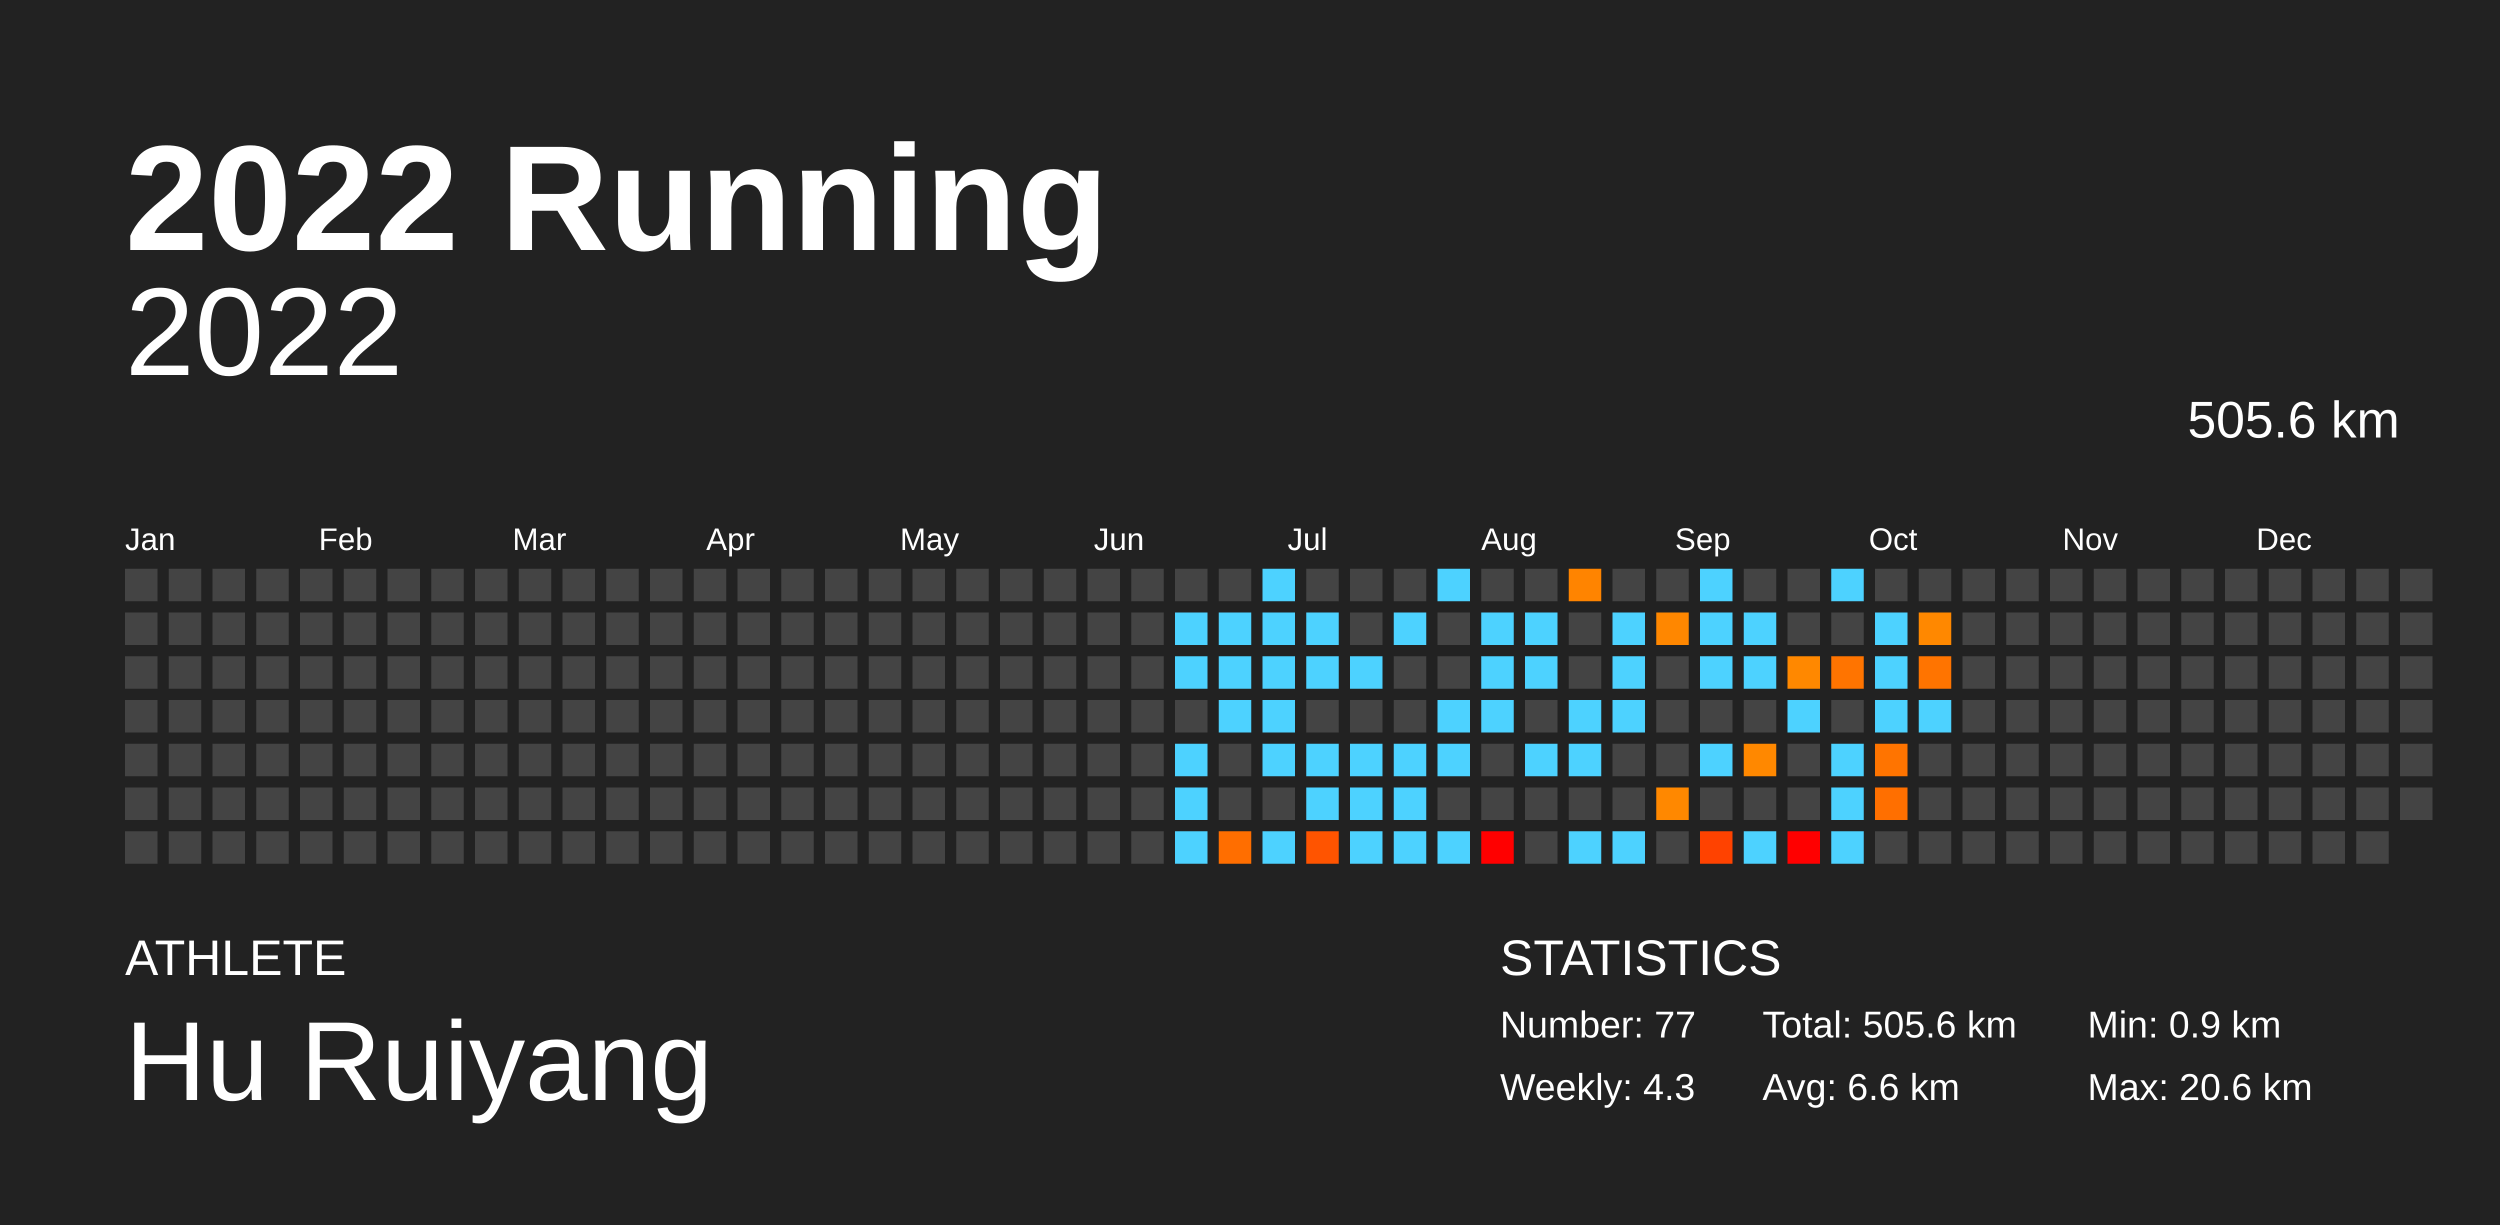
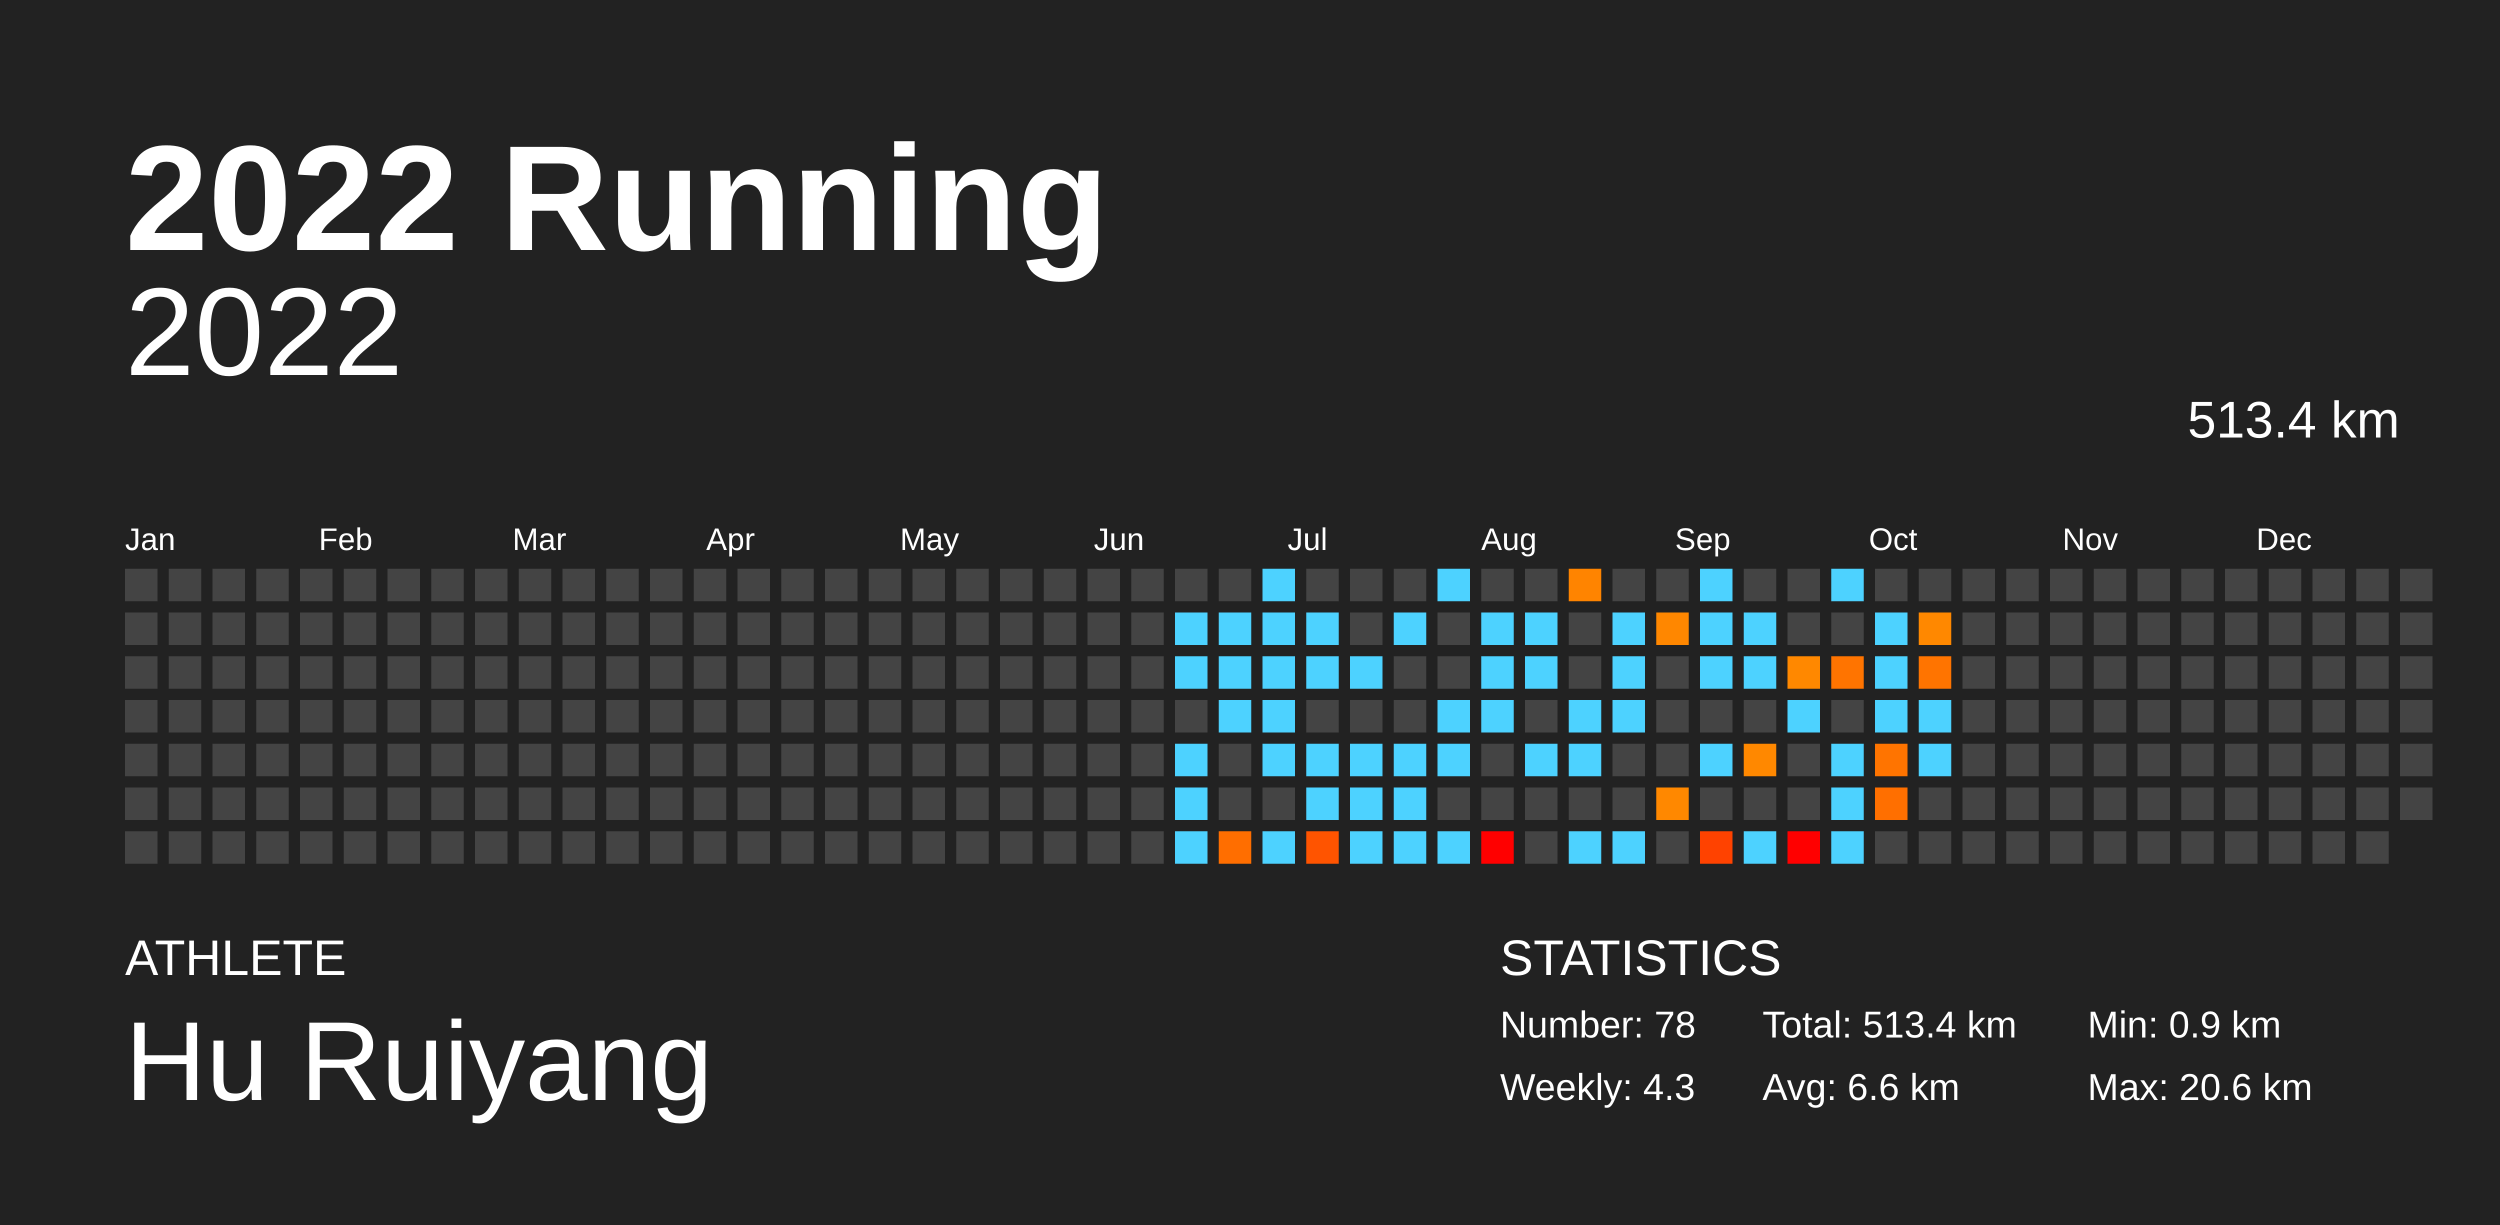
<svg xmlns="http://www.w3.org/2000/svg" baseProfile="full" height="98mm" version="1.1" viewBox="0,0,200,98" width="200mm">
  <defs />
  <rect fill="#222222" height="98" width="200" x="0" y="0" />
  <text fill="#FFFFFF" style="font-size:12px; font-family:Arial; font-weight:bold;" x="10" y="20">2022 Running</text>
  <text fill="#FFFFFF" style="font-size:4px; font-family:Arial" x="10" y="78">ATHLETE</text>
  <text fill="#FFFFFF" style="font-size:9px; font-family:Arial" x="10" y="88">Hu Ruiyang</text>
  <text fill="#FFFFFF" style="font-size:4px; font-family:Arial" x="120" y="78">STATISTICS</text>
-   <text fill="#FFFFFF" style="font-size:3px; font-family:Arial" x="120" y="83">Number: 77</text>
+   <text fill="#FFFFFF" style="font-size:3px; font-family:Arial" x="120" y="83">Number: 78</text>
  <text fill="#FFFFFF" style="font-size:3px; font-family:Arial" x="120" y="88">Weekly: 4.3</text>
-   <text fill="#FFFFFF" style="font-size:3px; font-family:Arial" x="141" y="83">Total: 505.6 km</text>
+   <text fill="#FFFFFF" style="font-size:3px; font-family:Arial" x="141" y="83">Total: 513.4 km</text>
  <text fill="#FFFFFF" style="font-size:3px; font-family:Arial" x="141" y="88">Avg: 6.6 km</text>
  <text fill="#FFFFFF" style="font-size:3px; font-family:Arial" x="167" y="83">Min: 0.9 km</text>
  <text fill="#FFFFFF" style="font-size:3px; font-family:Arial" x="167" y="88">Max: 20.6 km</text>
  <text alignment-baseline="hanging" fill="#FFFFFF" style="font-size:10.0px; font-family:Arial;" x="10" y="30">2022</text>
-   <text alignment-baseline="hanging" fill="#FFFFFF" style="font-size:4.125px; font-family:Arial;" x="175" y="35">505.6 km</text>
+   <text alignment-baseline="hanging" fill="#FFFFFF" style="font-size:4.125px; font-family:Arial;" x="175" y="35">513.4 km</text>
  <text fill="#FFFFFF" style="font-size:2.5px; font-family:Arial" x="10.0" y="44">Jan</text>
  <text fill="#FFFFFF" style="font-size:2.5px; font-family:Arial" x="25.5" y="44">Feb</text>
  <text fill="#FFFFFF" style="font-size:2.5px; font-family:Arial" x="41.0" y="44">Mar</text>
  <text fill="#FFFFFF" style="font-size:2.5px; font-family:Arial" x="56.5" y="44">Apr</text>
  <text fill="#FFFFFF" style="font-size:2.5px; font-family:Arial" x="72.0" y="44">May</text>
  <text fill="#FFFFFF" style="font-size:2.5px; font-family:Arial" x="87.5" y="44">Jun</text>
  <text fill="#FFFFFF" style="font-size:2.5px; font-family:Arial" x="103.0" y="44">Jul</text>
  <text fill="#FFFFFF" style="font-size:2.5px; font-family:Arial" x="118.5" y="44">Aug</text>
  <text fill="#FFFFFF" style="font-size:2.5px; font-family:Arial" x="134.0" y="44">Sep</text>
  <text fill="#FFFFFF" style="font-size:2.5px; font-family:Arial" x="149.5" y="44">Oct</text>
  <text fill="#FFFFFF" style="font-size:2.5px; font-family:Arial" x="165.0" y="44">Nov</text>
  <text fill="#FFFFFF" style="font-size:2.5px; font-family:Arial" x="180.5" y="44">Dec</text>
  <rect fill="#444444" height="2.6" width="2.6" x="10.0" y="45.5" />
  <rect fill="#444444" height="2.6" width="2.6" x="10.0" y="49.0" />
  <rect fill="#444444" height="2.6" width="2.6" x="10.0" y="52.5" />
  <rect fill="#444444" height="2.6" width="2.6" x="10.0" y="56.0" />
  <rect fill="#444444" height="2.6" width="2.6" x="10.0" y="59.5" />
  <rect fill="#444444" height="2.6" width="2.6" x="10.0" y="63.0" />
  <rect fill="#444444" height="2.6" width="2.6" x="10.0" y="66.5" />
  <rect fill="#444444" height="2.6" width="2.6" x="13.5" y="45.5" />
  <rect fill="#444444" height="2.6" width="2.6" x="13.5" y="49.0" />
  <rect fill="#444444" height="2.6" width="2.6" x="13.5" y="52.5" />
  <rect fill="#444444" height="2.6" width="2.6" x="13.5" y="56.0" />
  <rect fill="#444444" height="2.6" width="2.6" x="13.5" y="59.5" />
  <rect fill="#444444" height="2.6" width="2.6" x="13.5" y="63.0" />
  <rect fill="#444444" height="2.6" width="2.6" x="13.5" y="66.5" />
  <rect fill="#444444" height="2.6" width="2.6" x="17.0" y="45.5" />
  <rect fill="#444444" height="2.6" width="2.6" x="17.0" y="49.0" />
  <rect fill="#444444" height="2.6" width="2.6" x="17.0" y="52.5" />
  <rect fill="#444444" height="2.6" width="2.6" x="17.0" y="56.0" />
  <rect fill="#444444" height="2.6" width="2.6" x="17.0" y="59.5" />
  <rect fill="#444444" height="2.6" width="2.6" x="17.0" y="63.0" />
  <rect fill="#444444" height="2.6" width="2.6" x="17.0" y="66.5" />
  <rect fill="#444444" height="2.6" width="2.6" x="20.5" y="45.5" />
  <rect fill="#444444" height="2.6" width="2.6" x="20.5" y="49.0" />
  <rect fill="#444444" height="2.6" width="2.6" x="20.5" y="52.5" />
  <rect fill="#444444" height="2.6" width="2.6" x="20.5" y="56.0" />
  <rect fill="#444444" height="2.6" width="2.6" x="20.5" y="59.5" />
  <rect fill="#444444" height="2.6" width="2.6" x="20.5" y="63.0" />
  <rect fill="#444444" height="2.6" width="2.6" x="20.5" y="66.5" />
  <rect fill="#444444" height="2.6" width="2.6" x="24.0" y="45.5" />
  <rect fill="#444444" height="2.6" width="2.6" x="24.0" y="49.0" />
  <rect fill="#444444" height="2.6" width="2.6" x="24.0" y="52.5" />
  <rect fill="#444444" height="2.6" width="2.6" x="24.0" y="56.0" />
  <rect fill="#444444" height="2.6" width="2.6" x="24.0" y="59.5" />
  <rect fill="#444444" height="2.6" width="2.6" x="24.0" y="63.0" />
  <rect fill="#444444" height="2.6" width="2.6" x="24.0" y="66.5" />
  <rect fill="#444444" height="2.6" width="2.6" x="27.5" y="45.5" />
  <rect fill="#444444" height="2.6" width="2.6" x="27.5" y="49.0" />
  <rect fill="#444444" height="2.6" width="2.6" x="27.5" y="52.5" />
  <rect fill="#444444" height="2.6" width="2.6" x="27.5" y="56.0" />
  <rect fill="#444444" height="2.6" width="2.6" x="27.5" y="59.5" />
  <rect fill="#444444" height="2.6" width="2.6" x="27.5" y="63.0" />
  <rect fill="#444444" height="2.6" width="2.6" x="27.5" y="66.5" />
  <rect fill="#444444" height="2.6" width="2.6" x="31.0" y="45.5" />
  <rect fill="#444444" height="2.6" width="2.6" x="31.0" y="49.0" />
  <rect fill="#444444" height="2.6" width="2.6" x="31.0" y="52.5" />
  <rect fill="#444444" height="2.6" width="2.6" x="31.0" y="56.0" />
  <rect fill="#444444" height="2.6" width="2.6" x="31.0" y="59.5" />
  <rect fill="#444444" height="2.6" width="2.6" x="31.0" y="63.0" />
  <rect fill="#444444" height="2.6" width="2.6" x="31.0" y="66.5" />
  <rect fill="#444444" height="2.6" width="2.6" x="34.5" y="45.5" />
  <rect fill="#444444" height="2.6" width="2.6" x="34.5" y="49.0" />
  <rect fill="#444444" height="2.6" width="2.6" x="34.5" y="52.5" />
  <rect fill="#444444" height="2.6" width="2.6" x="34.5" y="56.0" />
  <rect fill="#444444" height="2.6" width="2.6" x="34.5" y="59.5" />
  <rect fill="#444444" height="2.6" width="2.6" x="34.5" y="63.0" />
  <rect fill="#444444" height="2.6" width="2.6" x="34.5" y="66.5" />
  <rect fill="#444444" height="2.6" width="2.6" x="38.0" y="45.5" />
  <rect fill="#444444" height="2.6" width="2.6" x="38.0" y="49.0" />
  <rect fill="#444444" height="2.6" width="2.6" x="38.0" y="52.5" />
  <rect fill="#444444" height="2.6" width="2.6" x="38.0" y="56.0" />
  <rect fill="#444444" height="2.6" width="2.6" x="38.0" y="59.5" />
  <rect fill="#444444" height="2.6" width="2.6" x="38.0" y="63.0" />
  <rect fill="#444444" height="2.6" width="2.6" x="38.0" y="66.5" />
  <rect fill="#444444" height="2.6" width="2.6" x="41.5" y="45.5" />
  <rect fill="#444444" height="2.6" width="2.6" x="41.5" y="49.0" />
  <rect fill="#444444" height="2.6" width="2.6" x="41.5" y="52.5" />
  <rect fill="#444444" height="2.6" width="2.6" x="41.5" y="56.0" />
  <rect fill="#444444" height="2.6" width="2.6" x="41.5" y="59.5" />
  <rect fill="#444444" height="2.6" width="2.6" x="41.5" y="63.0" />
  <rect fill="#444444" height="2.6" width="2.6" x="41.5" y="66.5" />
  <rect fill="#444444" height="2.6" width="2.6" x="45.0" y="45.5" />
  <rect fill="#444444" height="2.6" width="2.6" x="45.0" y="49.0" />
  <rect fill="#444444" height="2.6" width="2.6" x="45.0" y="52.5" />
  <rect fill="#444444" height="2.6" width="2.6" x="45.0" y="56.0" />
  <rect fill="#444444" height="2.6" width="2.6" x="45.0" y="59.5" />
  <rect fill="#444444" height="2.6" width="2.6" x="45.0" y="63.0" />
  <rect fill="#444444" height="2.6" width="2.6" x="45.0" y="66.5" />
  <rect fill="#444444" height="2.6" width="2.6" x="48.5" y="45.5" />
  <rect fill="#444444" height="2.6" width="2.6" x="48.5" y="49.0" />
  <rect fill="#444444" height="2.6" width="2.6" x="48.5" y="52.5" />
  <rect fill="#444444" height="2.6" width="2.6" x="48.5" y="56.0" />
  <rect fill="#444444" height="2.6" width="2.6" x="48.5" y="59.5" />
  <rect fill="#444444" height="2.6" width="2.6" x="48.5" y="63.0" />
  <rect fill="#444444" height="2.6" width="2.6" x="48.5" y="66.5" />
  <rect fill="#444444" height="2.6" width="2.6" x="52.0" y="45.5" />
  <rect fill="#444444" height="2.6" width="2.6" x="52.0" y="49.0" />
  <rect fill="#444444" height="2.6" width="2.6" x="52.0" y="52.5" />
  <rect fill="#444444" height="2.6" width="2.6" x="52.0" y="56.0" />
  <rect fill="#444444" height="2.6" width="2.6" x="52.0" y="59.5" />
  <rect fill="#444444" height="2.6" width="2.6" x="52.0" y="63.0" />
  <rect fill="#444444" height="2.6" width="2.6" x="52.0" y="66.5" />
  <rect fill="#444444" height="2.6" width="2.6" x="55.5" y="45.5" />
  <rect fill="#444444" height="2.6" width="2.6" x="55.5" y="49.0" />
  <rect fill="#444444" height="2.6" width="2.6" x="55.5" y="52.5" />
  <rect fill="#444444" height="2.6" width="2.6" x="55.5" y="56.0" />
  <rect fill="#444444" height="2.6" width="2.6" x="55.5" y="59.5" />
  <rect fill="#444444" height="2.6" width="2.6" x="55.5" y="63.0" />
  <rect fill="#444444" height="2.6" width="2.6" x="55.5" y="66.5" />
  <rect fill="#444444" height="2.6" width="2.6" x="59.0" y="45.5" />
  <rect fill="#444444" height="2.6" width="2.6" x="59.0" y="49.0" />
  <rect fill="#444444" height="2.6" width="2.6" x="59.0" y="52.5" />
  <rect fill="#444444" height="2.6" width="2.6" x="59.0" y="56.0" />
  <rect fill="#444444" height="2.6" width="2.6" x="59.0" y="59.5" />
  <rect fill="#444444" height="2.6" width="2.6" x="59.0" y="63.0" />
  <rect fill="#444444" height="2.6" width="2.6" x="59.0" y="66.5" />
  <rect fill="#444444" height="2.6" width="2.6" x="62.5" y="45.5" />
  <rect fill="#444444" height="2.6" width="2.6" x="62.5" y="49.0" />
  <rect fill="#444444" height="2.6" width="2.6" x="62.5" y="52.5" />
  <rect fill="#444444" height="2.6" width="2.6" x="62.5" y="56.0" />
  <rect fill="#444444" height="2.6" width="2.6" x="62.5" y="59.5" />
  <rect fill="#444444" height="2.6" width="2.6" x="62.5" y="63.0" />
  <rect fill="#444444" height="2.6" width="2.6" x="62.5" y="66.5" />
  <rect fill="#444444" height="2.6" width="2.6" x="66.0" y="45.5" />
  <rect fill="#444444" height="2.6" width="2.6" x="66.0" y="49.0" />
  <rect fill="#444444" height="2.6" width="2.6" x="66.0" y="52.5" />
  <rect fill="#444444" height="2.6" width="2.6" x="66.0" y="56.0" />
  <rect fill="#444444" height="2.6" width="2.6" x="66.0" y="59.5" />
  <rect fill="#444444" height="2.6" width="2.6" x="66.0" y="63.0" />
  <rect fill="#444444" height="2.6" width="2.6" x="66.0" y="66.5" />
  <rect fill="#444444" height="2.6" width="2.6" x="69.5" y="45.5" />
  <rect fill="#444444" height="2.6" width="2.6" x="69.5" y="49.0" />
  <rect fill="#444444" height="2.6" width="2.6" x="69.5" y="52.5" />
  <rect fill="#444444" height="2.6" width="2.6" x="69.5" y="56.0" />
  <rect fill="#444444" height="2.6" width="2.6" x="69.5" y="59.5" />
  <rect fill="#444444" height="2.6" width="2.6" x="69.5" y="63.0" />
  <rect fill="#444444" height="2.6" width="2.6" x="69.5" y="66.5" />
  <rect fill="#444444" height="2.6" width="2.6" x="73.0" y="45.5" />
  <rect fill="#444444" height="2.6" width="2.6" x="73.0" y="49.0" />
  <rect fill="#444444" height="2.6" width="2.6" x="73.0" y="52.5" />
  <rect fill="#444444" height="2.6" width="2.6" x="73.0" y="56.0" />
  <rect fill="#444444" height="2.6" width="2.6" x="73.0" y="59.5" />
  <rect fill="#444444" height="2.6" width="2.6" x="73.0" y="63.0" />
  <rect fill="#444444" height="2.6" width="2.6" x="73.0" y="66.5" />
  <rect fill="#444444" height="2.6" width="2.6" x="76.5" y="45.5" />
  <rect fill="#444444" height="2.6" width="2.6" x="76.5" y="49.0" />
  <rect fill="#444444" height="2.6" width="2.6" x="76.5" y="52.5" />
  <rect fill="#444444" height="2.6" width="2.6" x="76.5" y="56.0" />
  <rect fill="#444444" height="2.6" width="2.6" x="76.5" y="59.5" />
  <rect fill="#444444" height="2.6" width="2.6" x="76.5" y="63.0" />
  <rect fill="#444444" height="2.6" width="2.6" x="76.5" y="66.5" />
  <rect fill="#444444" height="2.6" width="2.6" x="80.0" y="45.5" />
  <rect fill="#444444" height="2.6" width="2.6" x="80.0" y="49.0" />
  <rect fill="#444444" height="2.6" width="2.6" x="80.0" y="52.5" />
  <rect fill="#444444" height="2.6" width="2.6" x="80.0" y="56.0" />
  <rect fill="#444444" height="2.6" width="2.6" x="80.0" y="59.5" />
  <rect fill="#444444" height="2.6" width="2.6" x="80.0" y="63.0" />
  <rect fill="#444444" height="2.6" width="2.6" x="80.0" y="66.5" />
  <rect fill="#444444" height="2.6" width="2.6" x="83.5" y="45.5" />
  <rect fill="#444444" height="2.6" width="2.6" x="83.5" y="49.0" />
  <rect fill="#444444" height="2.6" width="2.6" x="83.5" y="52.5" />
  <rect fill="#444444" height="2.6" width="2.6" x="83.5" y="56.0" />
  <rect fill="#444444" height="2.6" width="2.6" x="83.5" y="59.5" />
  <rect fill="#444444" height="2.6" width="2.6" x="83.5" y="63.0" />
  <rect fill="#444444" height="2.6" width="2.6" x="83.5" y="66.5" />
  <rect fill="#444444" height="2.6" width="2.6" x="87.0" y="45.5" />
  <rect fill="#444444" height="2.6" width="2.6" x="87.0" y="49.0" />
  <rect fill="#444444" height="2.6" width="2.6" x="87.0" y="52.5" />
  <rect fill="#444444" height="2.6" width="2.6" x="87.0" y="56.0" />
  <rect fill="#444444" height="2.6" width="2.6" x="87.0" y="59.5" />
  <rect fill="#444444" height="2.6" width="2.6" x="87.0" y="63.0" />
  <rect fill="#444444" height="2.6" width="2.6" x="87.0" y="66.5" />
  <rect fill="#444444" height="2.6" width="2.6" x="90.5" y="45.5" />
  <rect fill="#444444" height="2.6" width="2.6" x="90.5" y="49.0" />
  <rect fill="#444444" height="2.6" width="2.6" x="90.5" y="52.5" />
  <rect fill="#444444" height="2.6" width="2.6" x="90.5" y="56.0" />
  <rect fill="#444444" height="2.6" width="2.6" x="90.5" y="59.5" />
  <rect fill="#444444" height="2.6" width="2.6" x="90.5" y="63.0" />
  <rect fill="#444444" height="2.6" width="2.6" x="90.5" y="66.5" />
  <rect fill="#444444" height="2.6" width="2.6" x="94.0" y="45.5" />
  <rect fill="#4dd2ff" height="2.6" width="2.6" x="94.0" y="49.0" />
  <rect fill="#4dd2ff" height="2.6" width="2.6" x="94.0" y="52.5" />
  <rect fill="#444444" height="2.6" width="2.6" x="94.0" y="56.0" />
  <rect fill="#4dd2ff" height="2.6" width="2.6" x="94.0" y="59.5" />
  <rect fill="#4dd2ff" height="2.6" width="2.6" x="94.0" y="63.0" />
  <rect fill="#4dd2ff" height="2.6" width="2.6" x="94.0" y="66.5" />
  <rect fill="#444444" height="2.6" width="2.6" x="97.5" y="45.5" />
  <rect fill="#4dd2ff" height="2.6" width="2.6" x="97.5" y="49.0" />
  <rect fill="#4dd2ff" height="2.6" width="2.6" x="97.5" y="52.5" />
  <rect fill="#4dd2ff" height="2.6" width="2.6" x="97.5" y="56.0" />
  <rect fill="#444444" height="2.6" width="2.6" x="97.5" y="59.5" />
  <rect fill="#444444" height="2.6" width="2.6" x="97.5" y="63.0" />
  <rect fill="#ff6e00" height="2.6" width="2.6" x="97.5" y="66.5" />
  <rect fill="#4dd2ff" height="2.6" width="2.6" x="101.0" y="45.5" />
  <rect fill="#4dd2ff" height="2.6" width="2.6" x="101.0" y="49.0" />
  <rect fill="#4dd2ff" height="2.6" width="2.6" x="101.0" y="52.5" />
  <rect fill="#4dd2ff" height="2.6" width="2.6" x="101.0" y="56.0" />
  <rect fill="#4dd2ff" height="2.6" width="2.6" x="101.0" y="59.5" />
  <rect fill="#444444" height="2.6" width="2.6" x="101.0" y="63.0" />
  <rect fill="#4dd2ff" height="2.6" width="2.6" x="101.0" y="66.5" />
  <rect fill="#444444" height="2.6" width="2.6" x="104.5" y="45.5" />
  <rect fill="#4dd2ff" height="2.6" width="2.6" x="104.5" y="49.0" />
  <rect fill="#4dd2ff" height="2.6" width="2.6" x="104.5" y="52.5" />
  <rect fill="#444444" height="2.6" width="2.6" x="104.5" y="56.0" />
  <rect fill="#4dd2ff" height="2.6" width="2.6" x="104.5" y="59.5" />
  <rect fill="#4dd2ff" height="2.6" width="2.6" x="104.5" y="63.0" />
  <rect fill="#ff5400" height="2.6" width="2.6" x="104.5" y="66.5" />
  <rect fill="#444444" height="2.6" width="2.6" x="108.0" y="45.5" />
  <rect fill="#444444" height="2.6" width="2.6" x="108.0" y="49.0" />
  <rect fill="#4dd2ff" height="2.6" width="2.6" x="108.0" y="52.5" />
  <rect fill="#444444" height="2.6" width="2.6" x="108.0" y="56.0" />
  <rect fill="#4dd2ff" height="2.6" width="2.6" x="108.0" y="59.5" />
  <rect fill="#4dd2ff" height="2.6" width="2.6" x="108.0" y="63.0" />
  <rect fill="#4dd2ff" height="2.6" width="2.6" x="108.0" y="66.5" />
  <rect fill="#444444" height="2.6" width="2.6" x="111.5" y="45.5" />
  <rect fill="#4dd2ff" height="2.6" width="2.6" x="111.5" y="49.0" />
  <rect fill="#444444" height="2.6" width="2.6" x="111.5" y="52.5" />
  <rect fill="#444444" height="2.6" width="2.6" x="111.5" y="56.0" />
  <rect fill="#4dd2ff" height="2.6" width="2.6" x="111.5" y="59.5" />
  <rect fill="#4dd2ff" height="2.6" width="2.6" x="111.5" y="63.0" />
  <rect fill="#4dd2ff" height="2.6" width="2.6" x="111.5" y="66.5" />
  <rect fill="#4dd2ff" height="2.6" width="2.6" x="115.0" y="45.5" />
  <rect fill="#444444" height="2.6" width="2.6" x="115.0" y="49.0" />
  <rect fill="#444444" height="2.6" width="2.6" x="115.0" y="52.5" />
  <rect fill="#4dd2ff" height="2.6" width="2.6" x="115.0" y="56.0" />
  <rect fill="#4dd2ff" height="2.6" width="2.6" x="115.0" y="59.5" />
  <rect fill="#444444" height="2.6" width="2.6" x="115.0" y="63.0" />
  <rect fill="#4dd2ff" height="2.6" width="2.6" x="115.0" y="66.5" />
  <rect fill="#444444" height="2.6" width="2.6" x="118.5" y="45.5" />
  <rect fill="#4dd2ff" height="2.6" width="2.6" x="118.5" y="49.0" />
  <rect fill="#4dd2ff" height="2.6" width="2.6" x="118.5" y="52.5" />
  <rect fill="#4dd2ff" height="2.6" width="2.6" x="118.5" y="56.0" />
  <rect fill="#444444" height="2.6" width="2.6" x="118.5" y="59.5" />
  <rect fill="#444444" height="2.6" width="2.6" x="118.5" y="63.0" />
  <rect fill="red" height="2.6" width="2.6" x="118.5" y="66.5" />
  <rect fill="#444444" height="2.6" width="2.6" x="122.0" y="45.5" />
  <rect fill="#4dd2ff" height="2.6" width="2.6" x="122.0" y="49.0" />
  <rect fill="#4dd2ff" height="2.6" width="2.6" x="122.0" y="52.5" />
  <rect fill="#444444" height="2.6" width="2.6" x="122.0" y="56.0" />
  <rect fill="#4dd2ff" height="2.6" width="2.6" x="122.0" y="59.5" />
  <rect fill="#444444" height="2.6" width="2.6" x="122.0" y="63.0" />
  <rect fill="#444444" height="2.6" width="2.6" x="122.0" y="66.5" />
  <rect fill="#ff8400" height="2.6" width="2.6" x="125.5" y="45.5" />
  <rect fill="#444444" height="2.6" width="2.6" x="125.5" y="49.0" />
  <rect fill="#444444" height="2.6" width="2.6" x="125.5" y="52.5" />
  <rect fill="#4dd2ff" height="2.6" width="2.6" x="125.5" y="56.0" />
  <rect fill="#4dd2ff" height="2.6" width="2.6" x="125.5" y="59.5" />
  <rect fill="#444444" height="2.6" width="2.6" x="125.5" y="63.0" />
  <rect fill="#4dd2ff" height="2.6" width="2.6" x="125.5" y="66.5" />
  <rect fill="#444444" height="2.6" width="2.6" x="129.0" y="45.5" />
  <rect fill="#4dd2ff" height="2.6" width="2.6" x="129.0" y="49.0" />
  <rect fill="#4dd2ff" height="2.6" width="2.6" x="129.0" y="52.5" />
  <rect fill="#4dd2ff" height="2.6" width="2.6" x="129.0" y="56.0" />
  <rect fill="#444444" height="2.6" width="2.6" x="129.0" y="59.5" />
  <rect fill="#444444" height="2.6" width="2.6" x="129.0" y="63.0" />
  <rect fill="#4dd2ff" height="2.6" width="2.6" x="129.0" y="66.5" />
  <rect fill="#444444" height="2.6" width="2.6" x="132.5" y="45.5" />
  <rect fill="#ff8700" height="2.6" width="2.6" x="132.5" y="49.0" />
  <rect fill="#444444" height="2.6" width="2.6" x="132.5" y="52.5" />
  <rect fill="#444444" height="2.6" width="2.6" x="132.5" y="56.0" />
  <rect fill="#444444" height="2.6" width="2.6" x="132.5" y="59.5" />
  <rect fill="#ff8800" height="2.6" width="2.6" x="132.5" y="63.0" />
  <rect fill="#444444" height="2.6" width="2.6" x="132.5" y="66.5" />
  <rect fill="#4dd2ff" height="2.6" width="2.6" x="136.0" y="45.5" />
  <rect fill="#4dd2ff" height="2.6" width="2.6" x="136.0" y="49.0" />
  <rect fill="#4dd2ff" height="2.6" width="2.6" x="136.0" y="52.5" />
  <rect fill="#444444" height="2.6" width="2.6" x="136.0" y="56.0" />
  <rect fill="#4dd2ff" height="2.6" width="2.6" x="136.0" y="59.5" />
  <rect fill="#444444" height="2.6" width="2.6" x="136.0" y="63.0" />
  <rect fill="#ff4200" height="2.6" width="2.6" x="136.0" y="66.5" />
  <rect fill="#444444" height="2.6" width="2.6" x="139.5" y="45.5" />
  <rect fill="#4dd2ff" height="2.6" width="2.6" x="139.5" y="49.0" />
  <rect fill="#4dd2ff" height="2.6" width="2.6" x="139.5" y="52.5" />
  <rect fill="#444444" height="2.6" width="2.6" x="139.5" y="56.0" />
  <rect fill="#ff8800" height="2.6" width="2.6" x="139.5" y="59.5" />
  <rect fill="#444444" height="2.6" width="2.6" x="139.5" y="63.0" />
  <rect fill="#4dd2ff" height="2.6" width="2.6" x="139.5" y="66.5" />
  <rect fill="#444444" height="2.6" width="2.6" x="143.0" y="45.5" />
  <rect fill="#444444" height="2.6" width="2.6" x="143.0" y="49.0" />
  <rect fill="#ff8800" height="2.6" width="2.6" x="143.0" y="52.5" />
  <rect fill="#4dd2ff" height="2.6" width="2.6" x="143.0" y="56.0" />
  <rect fill="#444444" height="2.6" width="2.6" x="143.0" y="59.5" />
  <rect fill="#444444" height="2.6" width="2.6" x="143.0" y="63.0" />
  <rect fill="red" height="2.6" width="2.6" x="143.0" y="66.5" />
  <rect fill="#4dd2ff" height="2.6" width="2.6" x="146.5" y="45.5" />
  <rect fill="#444444" height="2.6" width="2.6" x="146.5" y="49.0" />
  <rect fill="#ff7400" height="2.6" width="2.6" x="146.5" y="52.5" />
  <rect fill="#444444" height="2.6" width="2.6" x="146.5" y="56.0" />
  <rect fill="#4dd2ff" height="2.6" width="2.6" x="146.5" y="59.5" />
  <rect fill="#4dd2ff" height="2.6" width="2.6" x="146.5" y="63.0" />
  <rect fill="#4dd2ff" height="2.6" width="2.6" x="146.5" y="66.5" />
  <rect fill="#444444" height="2.6" width="2.6" x="150.0" y="45.5" />
  <rect fill="#4dd2ff" height="2.6" width="2.6" x="150.0" y="49.0" />
  <rect fill="#4dd2ff" height="2.6" width="2.6" x="150.0" y="52.5" />
  <rect fill="#4dd2ff" height="2.6" width="2.6" x="150.0" y="56.0" />
  <rect fill="#ff7400" height="2.6" width="2.6" x="150.0" y="59.5" />
  <rect fill="#ff6f00" height="2.6" width="2.6" x="150.0" y="63.0" />
  <rect fill="#444444" height="2.6" width="2.6" x="150.0" y="66.5" />
  <rect fill="#444444" height="2.6" width="2.6" x="153.5" y="45.5" />
  <rect fill="#ff8800" height="2.6" width="2.6" x="153.5" y="49.0" />
  <rect fill="#ff7400" height="2.6" width="2.6" x="153.5" y="52.5" />
  <rect fill="#4dd2ff" height="2.6" width="2.6" x="153.5" y="56.0" />
-   <rect fill="#444444" height="2.6" width="2.6" x="153.5" y="59.5" />
+   <rect fill="#4dd2ff" height="2.6" width="2.6" x="153.5" y="59.5" />
  <rect fill="#444444" height="2.6" width="2.6" x="153.5" y="63.0" />
  <rect fill="#444444" height="2.6" width="2.6" x="153.5" y="66.5" />
  <rect fill="#444444" height="2.6" width="2.6" x="157.0" y="45.5" />
  <rect fill="#444444" height="2.6" width="2.6" x="157.0" y="49.0" />
  <rect fill="#444444" height="2.6" width="2.6" x="157.0" y="52.5" />
  <rect fill="#444444" height="2.6" width="2.6" x="157.0" y="56.0" />
  <rect fill="#444444" height="2.6" width="2.6" x="157.0" y="59.5" />
  <rect fill="#444444" height="2.6" width="2.6" x="157.0" y="63.0" />
  <rect fill="#444444" height="2.6" width="2.6" x="157.0" y="66.5" />
  <rect fill="#444444" height="2.6" width="2.6" x="160.5" y="45.5" />
  <rect fill="#444444" height="2.6" width="2.6" x="160.5" y="49.0" />
  <rect fill="#444444" height="2.6" width="2.6" x="160.5" y="52.5" />
  <rect fill="#444444" height="2.6" width="2.6" x="160.5" y="56.0" />
  <rect fill="#444444" height="2.6" width="2.6" x="160.5" y="59.5" />
  <rect fill="#444444" height="2.6" width="2.6" x="160.5" y="63.0" />
  <rect fill="#444444" height="2.6" width="2.6" x="160.5" y="66.5" />
  <rect fill="#444444" height="2.6" width="2.6" x="164.0" y="45.5" />
  <rect fill="#444444" height="2.6" width="2.6" x="164.0" y="49.0" />
  <rect fill="#444444" height="2.6" width="2.6" x="164.0" y="52.5" />
  <rect fill="#444444" height="2.6" width="2.6" x="164.0" y="56.0" />
  <rect fill="#444444" height="2.6" width="2.6" x="164.0" y="59.5" />
  <rect fill="#444444" height="2.6" width="2.6" x="164.0" y="63.0" />
  <rect fill="#444444" height="2.6" width="2.6" x="164.0" y="66.5" />
  <rect fill="#444444" height="2.6" width="2.6" x="167.5" y="45.5" />
  <rect fill="#444444" height="2.6" width="2.6" x="167.5" y="49.0" />
  <rect fill="#444444" height="2.6" width="2.6" x="167.5" y="52.5" />
  <rect fill="#444444" height="2.6" width="2.6" x="167.5" y="56.0" />
  <rect fill="#444444" height="2.6" width="2.6" x="167.5" y="59.5" />
  <rect fill="#444444" height="2.6" width="2.6" x="167.5" y="63.0" />
  <rect fill="#444444" height="2.6" width="2.6" x="167.5" y="66.5" />
  <rect fill="#444444" height="2.6" width="2.6" x="171.0" y="45.5" />
  <rect fill="#444444" height="2.6" width="2.6" x="171.0" y="49.0" />
  <rect fill="#444444" height="2.6" width="2.6" x="171.0" y="52.5" />
  <rect fill="#444444" height="2.6" width="2.6" x="171.0" y="56.0" />
  <rect fill="#444444" height="2.6" width="2.6" x="171.0" y="59.5" />
  <rect fill="#444444" height="2.6" width="2.6" x="171.0" y="63.0" />
  <rect fill="#444444" height="2.6" width="2.6" x="171.0" y="66.5" />
  <rect fill="#444444" height="2.6" width="2.6" x="174.5" y="45.5" />
  <rect fill="#444444" height="2.6" width="2.6" x="174.5" y="49.0" />
  <rect fill="#444444" height="2.6" width="2.6" x="174.5" y="52.5" />
  <rect fill="#444444" height="2.6" width="2.6" x="174.5" y="56.0" />
  <rect fill="#444444" height="2.6" width="2.6" x="174.5" y="59.5" />
  <rect fill="#444444" height="2.6" width="2.6" x="174.5" y="63.0" />
  <rect fill="#444444" height="2.6" width="2.6" x="174.5" y="66.5" />
  <rect fill="#444444" height="2.6" width="2.6" x="178.0" y="45.5" />
  <rect fill="#444444" height="2.6" width="2.6" x="178.0" y="49.0" />
  <rect fill="#444444" height="2.6" width="2.6" x="178.0" y="52.5" />
  <rect fill="#444444" height="2.6" width="2.6" x="178.0" y="56.0" />
  <rect fill="#444444" height="2.6" width="2.6" x="178.0" y="59.5" />
  <rect fill="#444444" height="2.6" width="2.6" x="178.0" y="63.0" />
  <rect fill="#444444" height="2.6" width="2.6" x="178.0" y="66.5" />
  <rect fill="#444444" height="2.6" width="2.6" x="181.5" y="45.5" />
  <rect fill="#444444" height="2.6" width="2.6" x="181.5" y="49.0" />
  <rect fill="#444444" height="2.6" width="2.6" x="181.5" y="52.5" />
  <rect fill="#444444" height="2.6" width="2.6" x="181.5" y="56.0" />
  <rect fill="#444444" height="2.6" width="2.6" x="181.5" y="59.5" />
  <rect fill="#444444" height="2.6" width="2.6" x="181.5" y="63.0" />
  <rect fill="#444444" height="2.6" width="2.6" x="181.5" y="66.5" />
  <rect fill="#444444" height="2.6" width="2.6" x="185.0" y="45.5" />
  <rect fill="#444444" height="2.6" width="2.6" x="185.0" y="49.0" />
  <rect fill="#444444" height="2.6" width="2.6" x="185.0" y="52.5" />
  <rect fill="#444444" height="2.6" width="2.6" x="185.0" y="56.0" />
  <rect fill="#444444" height="2.6" width="2.6" x="185.0" y="59.5" />
  <rect fill="#444444" height="2.6" width="2.6" x="185.0" y="63.0" />
  <rect fill="#444444" height="2.6" width="2.6" x="185.0" y="66.5" />
  <rect fill="#444444" height="2.6" width="2.6" x="188.5" y="45.5" />
  <rect fill="#444444" height="2.6" width="2.6" x="188.5" y="49.0" />
  <rect fill="#444444" height="2.6" width="2.6" x="188.5" y="52.5" />
  <rect fill="#444444" height="2.6" width="2.6" x="188.5" y="56.0" />
  <rect fill="#444444" height="2.6" width="2.6" x="188.5" y="59.5" />
  <rect fill="#444444" height="2.6" width="2.6" x="188.5" y="63.0" />
  <rect fill="#444444" height="2.6" width="2.6" x="188.5" y="66.5" />
  <rect fill="#444444" height="2.6" width="2.6" x="192.0" y="45.5" />
  <rect fill="#444444" height="2.6" width="2.6" x="192.0" y="49.0" />
  <rect fill="#444444" height="2.6" width="2.6" x="192.0" y="52.5" />
  <rect fill="#444444" height="2.6" width="2.6" x="192.0" y="56.0" />
  <rect fill="#444444" height="2.6" width="2.6" x="192.0" y="59.5" />
  <rect fill="#444444" height="2.6" width="2.6" x="192.0" y="63.0" />
</svg>
